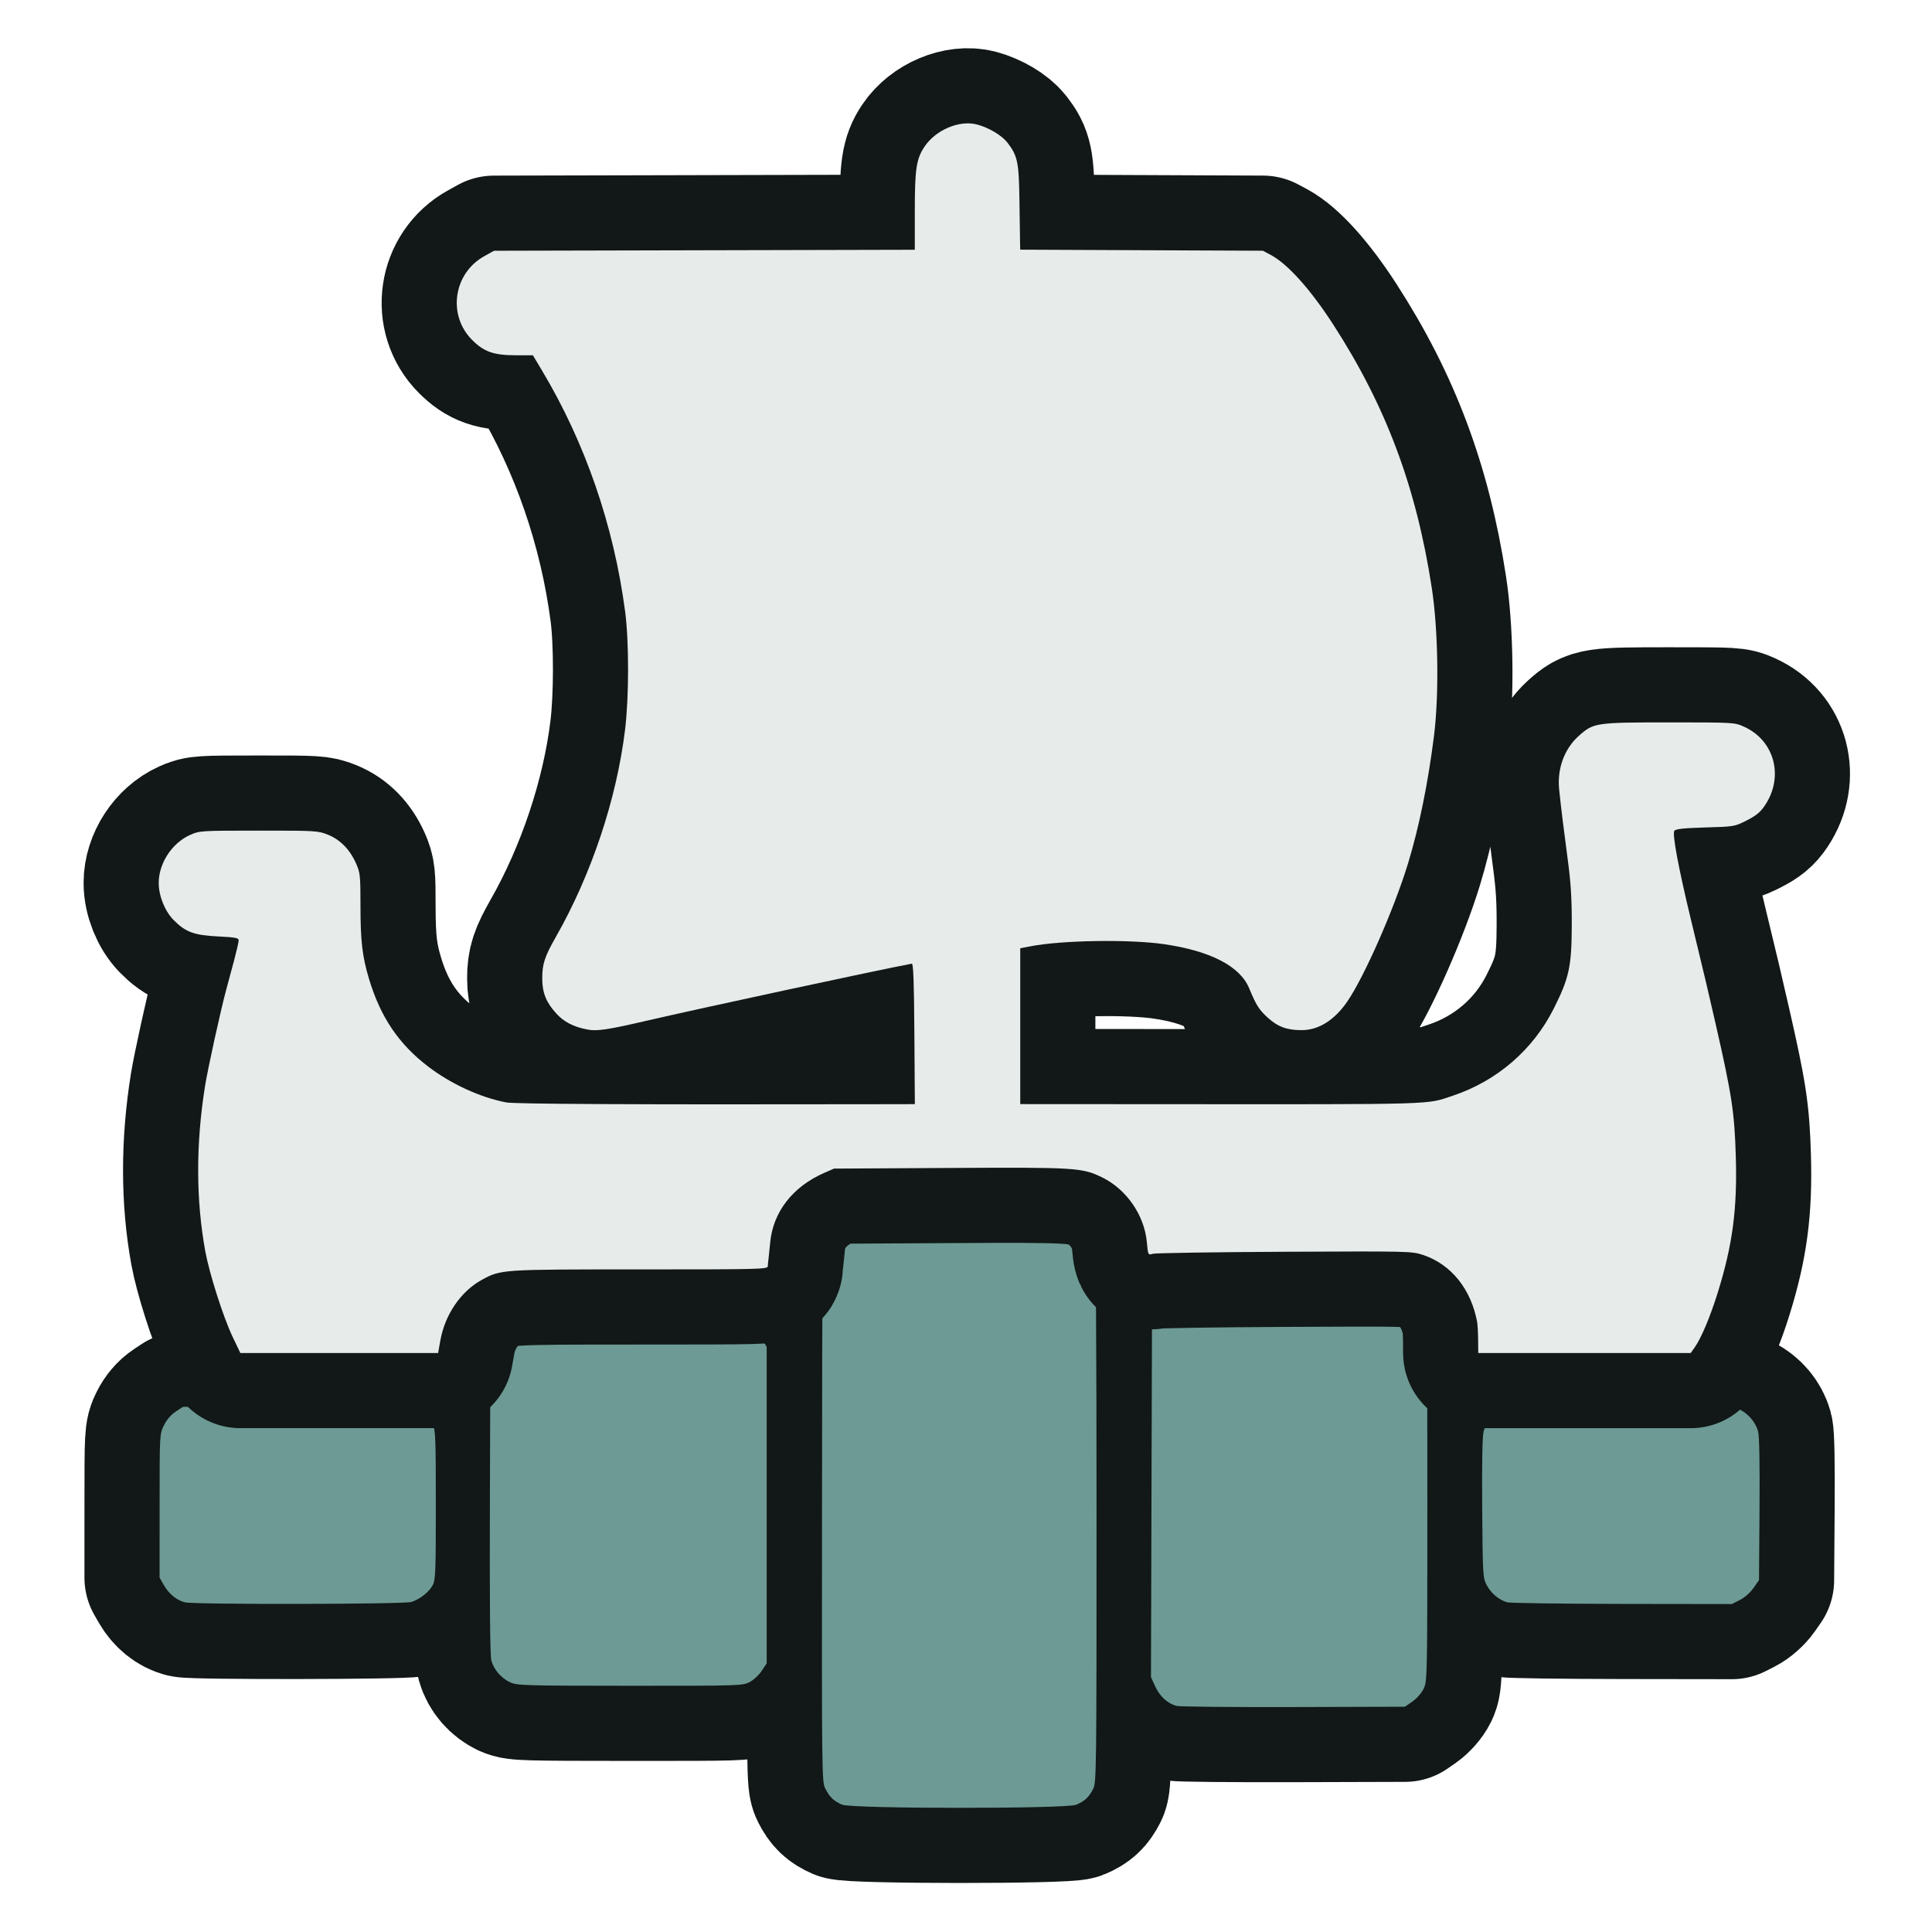
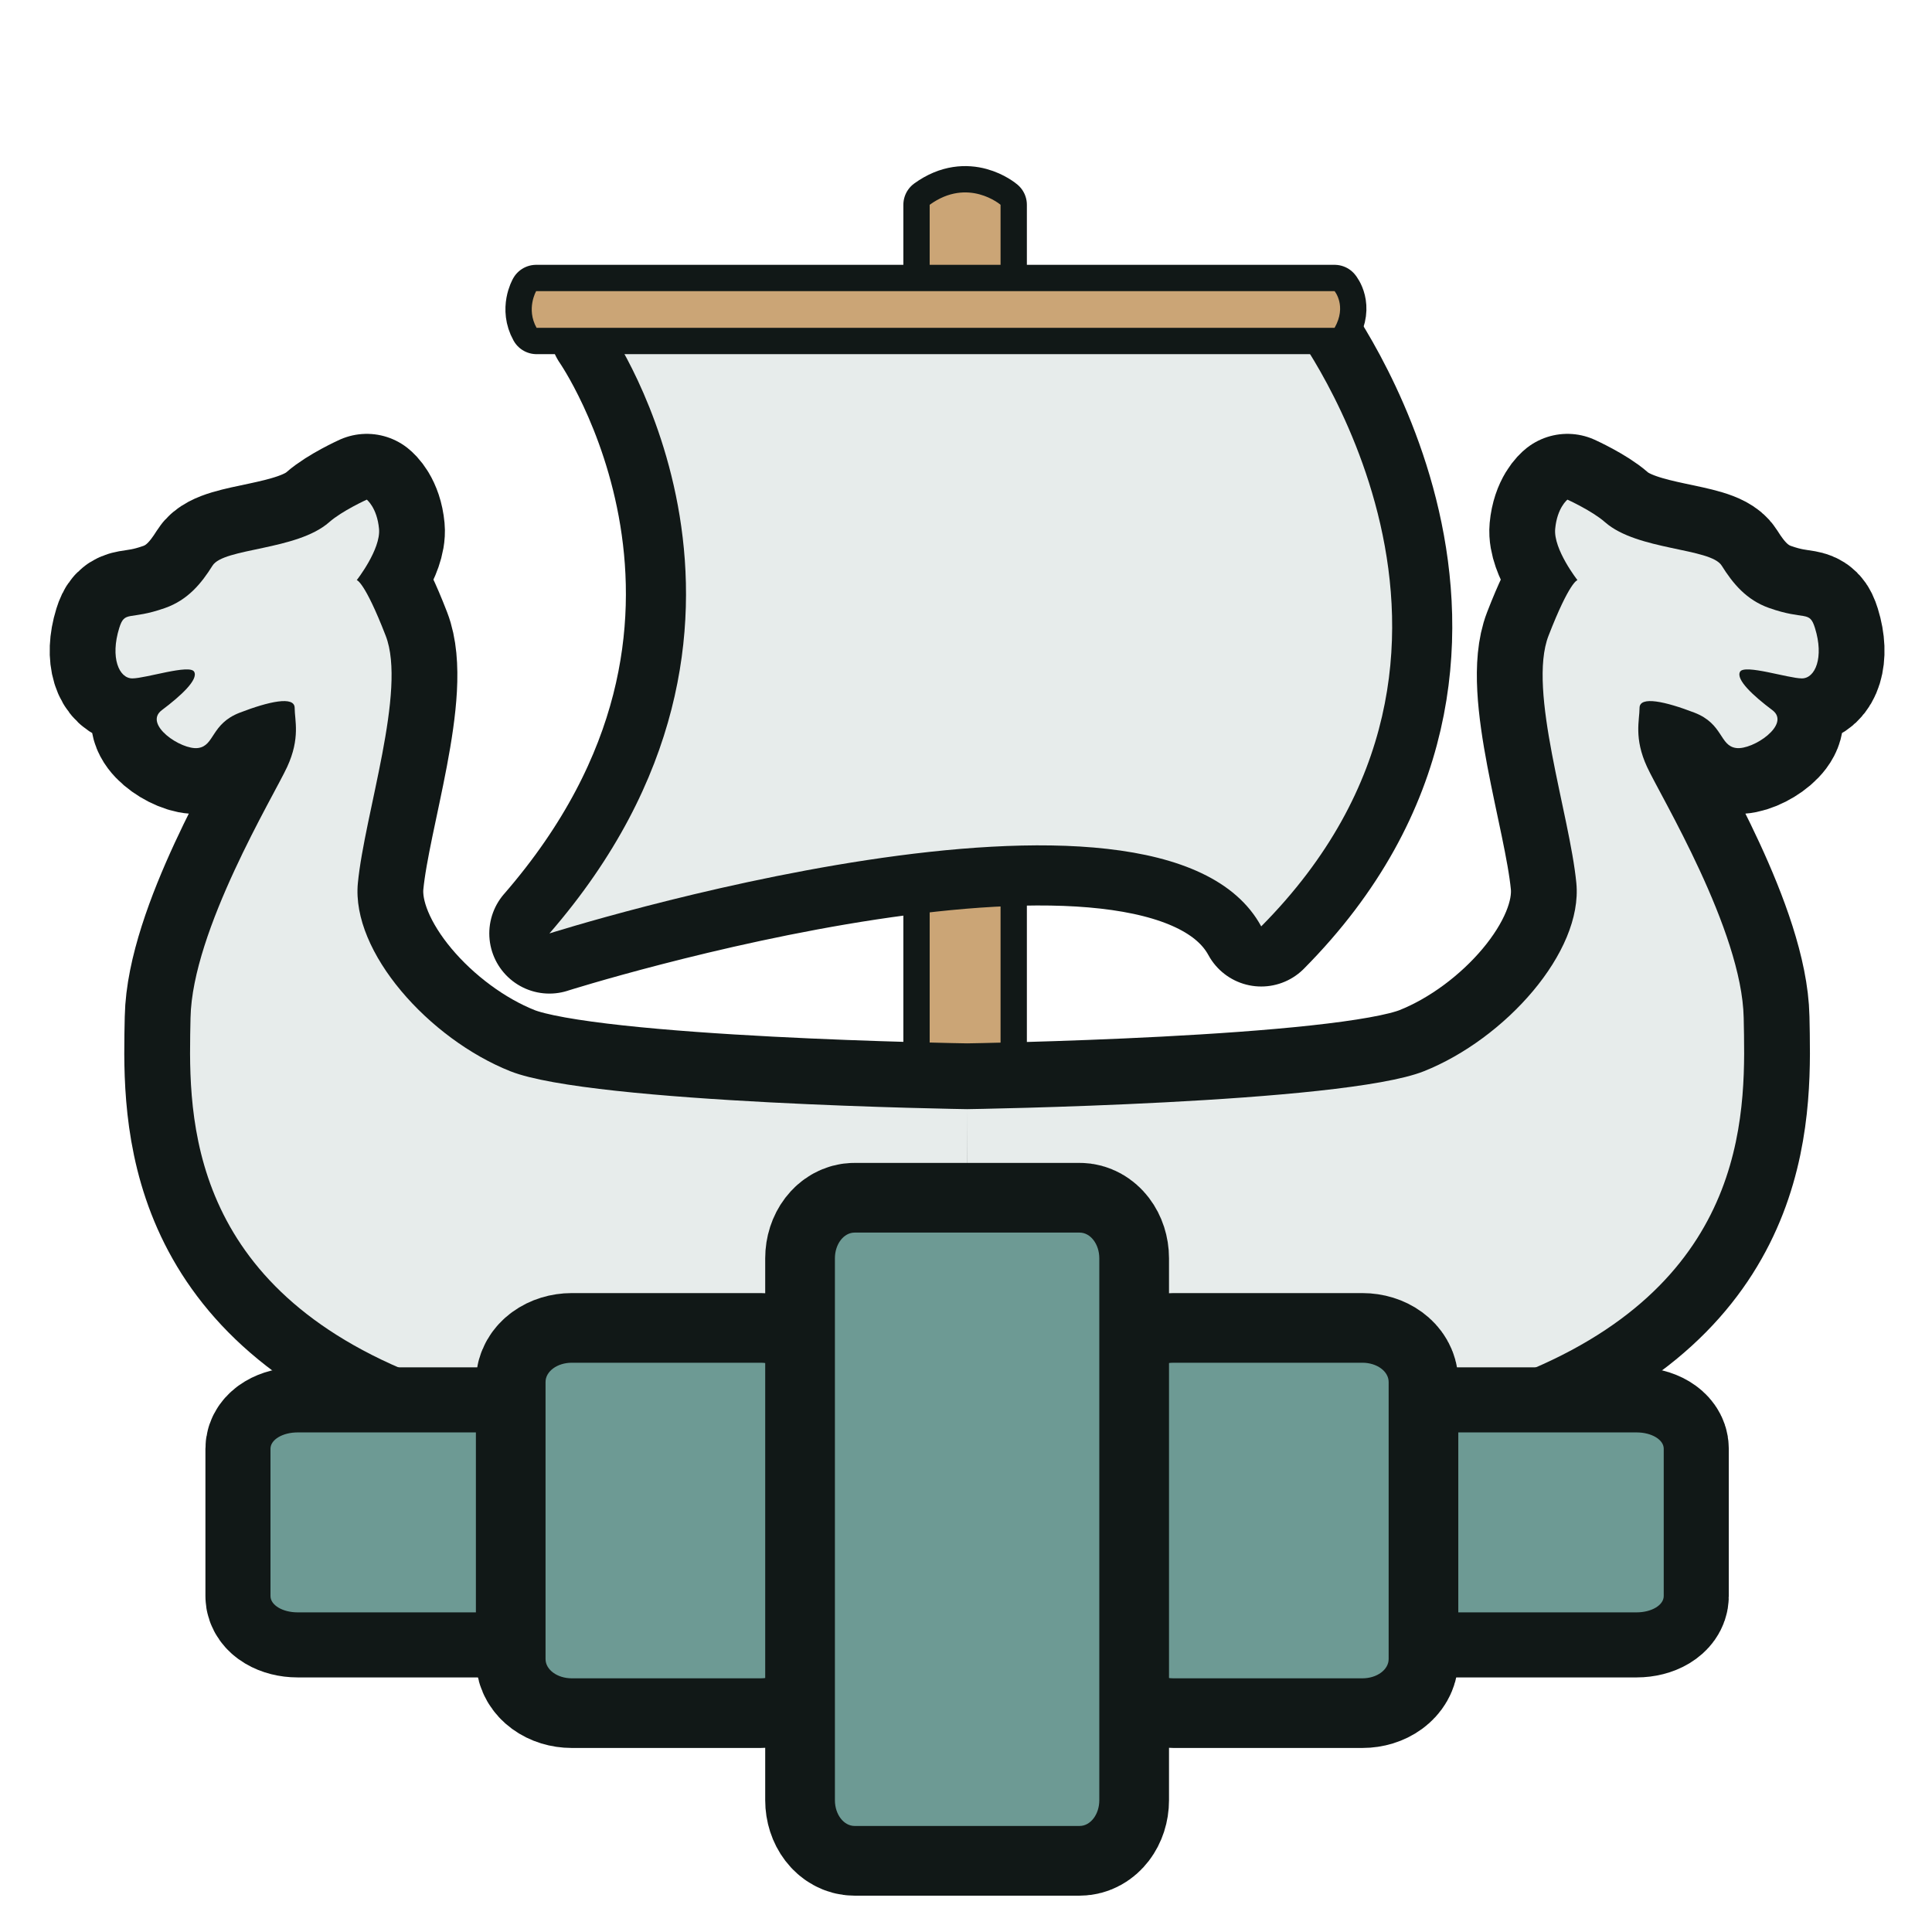
- <svg xmlns="http://www.w3.org/2000/svg" width="256" height="256" viewBox="55 84.5 90 90">
-   <path d="m94.23 168.57c-0.39-0.169-0.579-0.349-0.781-0.746-0.166-0.325-0.168-0.516-0.157-12.827 0.011-12.44 0.011-12.499 0.185-12.859 0.118-0.245 0.296-0.432 0.552-0.582l0.377-0.221 5.266-7e-3c4.703-6e-3 5.293 7e-3 5.52 0.13 0.37 0.2 0.711 0.589 0.806 0.92 0.052 0.183 0.083 4.852 0.083 12.718 0 12.029-5e-3 12.439-0.16 12.743-0.198 0.388-0.39 0.566-0.793 0.734-0.463 0.193-10.452 0.19-10.898-4e-3zm15.558-4.605c-0.42-0.129-0.763-0.447-0.969-0.895l-0.202-0.442 0.046-16.318 0.236-0.402c0.153-0.261 0.354-0.462 0.572-0.573 0.327-0.167 0.461-0.17 5.697-0.148l5.362 0.023 0.312 0.238c0.171 0.131 0.387 0.386 0.48 0.568 0.165 0.323 0.169 0.51 0.169 8.562 0 8.106-3e-3 8.237-0.172 8.588-0.098 0.202-0.323 0.46-0.522 0.598l-0.35 0.242-5.214 0.015c-2.868 8e-3 -5.317-0.016-5.444-0.055zm-31.016-1.093c-0.424-0.193-0.768-0.592-0.885-1.025-0.059-0.221-0.081-2.698-0.066-7.51l0.023-7.181 0.198-0.318c0.109-0.175 0.376-0.423 0.593-0.55l0.395-0.232h10.499l0.368 0.211c0.227 0.13 0.454 0.357 0.593 0.593l0.225 0.382v14.744l-0.233 0.352c-0.128 0.194-0.384 0.429-0.568 0.523-0.326 0.166-0.483 0.171-5.567 0.169-4.893-2e-3 -5.254-0.012-5.574-0.157zm-15.158-3.73c-0.375-0.09-0.746-0.391-0.978-0.796l-0.202-0.352 6.95e-4 -3.344c6.96e-4 -3.343 7.52e-4 -3.344 0.201-3.752 0.126-0.257 0.327-0.492 0.543-0.635l0.343-0.227 5.171-0.025c2.844-0.014 5.296-2e-3 5.448 0.025 0.323 0.058 0.812 0.461 1.018 0.838 0.129 0.235 0.144 0.627 0.144 3.734 0 3.146-0.014 3.497-0.148 3.742-0.175 0.319-0.584 0.641-0.986 0.776-0.326 0.109-10.104 0.125-10.555 0.017zm61.583-4e-3c-0.378-0.114-0.737-0.417-0.937-0.791-0.184-0.344-0.189-0.429-0.214-3.589-0.016-2.113 7e-3 -3.354 0.066-3.573 0.118-0.44 0.461-0.838 0.887-1.032 0.32-0.145 0.68-0.156 5.531-0.157 4.985-2e-3 5.202 5e-3 5.514 0.164 0.417 0.213 0.741 0.6 0.855 1.022 0.058 0.216 0.081 1.498 0.066 3.63l-0.024 3.296-0.255 0.367c-0.149 0.214-0.412 0.446-0.632 0.557l-0.377 0.191-5.126-7e-3c-2.819-4e-3 -5.229-0.038-5.355-0.076z" fill="#6D9A94" stroke="#111817" stroke-width="7" stroke-linejoin="round" stroke-linecap="round" paint-order="stroke" />
-   <path d="m65.82 146.74c-0.435-0.931-1.068-2.919-1.256-3.946-0.439-2.392-0.443-5.011-0.012-7.705 0.13-0.81 0.72-3.497 0.984-4.478 0.095-0.355 0.266-0.988 0.378-1.407s0.205-0.823 0.205-0.898c1.79e-4 -0.114-0.155-0.143-0.958-0.183-1.119-0.055-1.522-0.204-2.074-0.766-0.411-0.419-0.693-1.121-0.693-1.728-9.44e-4 -0.911 0.615-1.854 1.458-2.233 0.44-0.198 0.488-0.201 3.199-0.202 2.674-1e-3 2.765 4e-3 3.232 0.193 0.571 0.231 1.019 0.691 1.307 1.343 0.188 0.426 0.202 0.561 0.202 1.942 0 1.662 0.082 2.371 0.396 3.422 0.53 1.774 1.386 3.045 2.757 4.09 1.072 0.817 2.424 1.438 3.642 1.672 0.387 0.074 5.931 0.102 16.849 0.083l2.181-4e-3 -0.022-3.281c-0.016-2.41-0.048-3.276-0.119-3.263-1.535 0.288-9.905 2.09-12.307 2.648-1.85 0.43-2.356 0.507-2.8 0.422-0.652-0.124-1.102-0.356-1.463-0.757-0.47-0.521-0.644-0.959-0.646-1.623-0.002-0.674 0.111-1.017 0.641-1.948 1.65-2.897 2.824-6.413 3.217-9.641 0.185-1.521 0.187-4.107 0.003-5.503-0.528-4.008-1.861-7.869-3.879-11.24l-0.418-0.699h-0.784c-1.039 0-1.49-0.157-2.047-0.714-1.156-1.156-0.871-3.106 0.571-3.905l0.451-0.25 19.6-0.046v-1.772c0-1.996 0.069-2.458 0.452-3.031 0.524-0.783 1.628-1.249 2.446-1.032 0.55 0.146 1.152 0.504 1.412 0.838 0.482 0.621 0.542 0.911 0.565 2.756 0.012 0.931 0.025 1.816 0.029 1.965l7e-3 0.272 11.303 0.049 0.375 0.2c0.781 0.417 1.842 1.599 2.897 3.229 2.463 3.805 3.873 7.571 4.597 12.277 0.3 1.954 0.345 4.97 0.102 6.9-0.277 2.204-0.697 4.261-1.211 5.944-0.652 2.132-2.037 5.276-2.833 6.434-0.589 0.856-1.327 1.319-2.106 1.324-0.685 4e-3 -1.119-0.153-1.58-0.569-0.416-0.376-0.549-0.585-0.882-1.387-0.426-1.025-1.805-1.737-3.971-2.05-1.604-0.232-4.745-0.183-6.203 0.098l-0.487 0.094v7.259l6.71 4e-3c12.92 7e-3 12.169 0.029 13.441-0.395 2.055-0.686 3.734-2.134 4.7-4.054 0.72-1.431 0.835-1.963 0.841-3.895 4e-3 -1.215-0.042-1.961-0.187-3.048-0.196-1.467-0.314-2.428-0.4-3.26-0.101-0.969 0.236-1.895 0.909-2.5 0.687-0.618 0.784-0.633 4.225-0.633 3.009 0 3.034 1e-3 3.477 0.201 1.422 0.64 1.87 2.326 0.975 3.664-0.21 0.314-0.407 0.477-0.845 0.7-0.565 0.287-0.584 0.291-1.925 0.329-1.005 0.029-1.379 0.069-1.45 0.155-0.108 0.13 0.192 1.739 0.772 4.137 0.686 2.836 0.787 3.262 1.153 4.868 0.751 3.291 0.876 4.11 0.937 6.147 0.074 2.455-0.146 4.121-0.834 6.341-0.355 1.144-0.778 2.148-1.088 2.583l-0.18 0.253h-9.895l-6e-3 -0.614c-3e-3 -0.338-0.024-0.709-0.045-0.826-0.28-1.534-1.213-2.694-2.516-3.128-0.53-0.176-0.619-0.178-6.457-0.15-3.256 0.016-6.019 0.058-6.139 0.094-0.219 0.065-0.22 0.064-0.277-0.552-0.116-1.252-0.953-2.458-2.087-3.009-0.932-0.453-1.215-0.47-7.11-0.437l-5.376 0.03-0.466 0.205c-1.466 0.644-2.378 1.827-2.507 3.251-0.026 0.286-0.06 0.616-0.075 0.732-0.016 0.116-0.031 0.278-0.035 0.36-0.007 0.14-0.349 0.148-5.958 0.148-6.481 0-6.47-7.4e-4 -7.361 0.485-0.975 0.531-1.719 1.615-1.934 2.822l-0.105 0.588h-9.213z" fill="#E7ECEB" stroke="#111817" stroke-width="7" stroke-linejoin="round" stroke-linecap="round" paint-order="stroke" />
+ <svg xmlns="http://www.w3.org/2000/svg" id="svg7" version="1.1" viewBox="70.96 119.96 881.07 881.07">
+   <g id="nokkvi" stroke="#111817" stroke-linecap="round" stroke-linejoin="round" stroke-width="60" style="paint-order:stroke markers fill">
+     <path id="path1" d="m494.93 629.36v-416.01c17.524-12.698 32.325 0 32.325 0v416.73z" fill="#cba576" stroke-width="24" />
+     <path id="path2" d="m321.51 545.66c121.82-140.35 27.442-275.55 27.442-275.55h311.9s110.43 146.14-14.725 272.32c-46.183-84.981-324.62 3.219-324.62 3.219z" fill="#e7eceb" stroke-width="54.83" />
+     <path id="path3" d="m315.48 252.73h364.1s5.689 6.76 0 16.739h-363.92c-4.853-8.691-0.19-16.739-0.19-16.739z" fill="#cba576" stroke-width="24" />
+     <path id="path4" d="m512 625.78s171.17-2.54 208.25-17.27c37.079-14.73 72.635-54.349 69.587-85.841-3.048-31.492-22.349-87.873-12.698-112.76 9.651-24.889 13.206-25.397 13.206-25.397s-11.018-14.039-10.159-23.365c0.889-9.651 5.587-13.333 5.587-13.333s11.274 5.112 17.143 10.286c14.709 12.966 48.127 11.683 53.206 19.81 5.079 8.127 11.251 15.644 21.587 19.302 16.508 5.841 18.386 0.898 20.952 9.143 4.191 13.46 0.127 22.984-5.968 22.984s-26.159-6.603-28.19-3.048c-2.032 3.556 5.977 10.959 14.73 17.524 8.635 6.476-8.889 18.286-16.508 17.27-7.619-1.016-5.841-11.048-19.048-16.127-13.206-5.079-25.016-7.746-25.016-2.159s-2.667 13.714 3.429 26.921c6.095 13.206 43.299 74.518 44.063 114.41 0.751 39.217 4.444 116.83-96.127 160-100.57 43.175-257.9 40-257.9 40zm0 0s-171.17-2.54-208.25-17.27c-37.079-14.73-72.635-54.349-69.587-85.841 3.048-31.492 22.349-87.873 12.698-112.76-9.651-24.889-13.206-25.397-13.206-25.397s11.018-14.039 10.159-23.365c-0.889-9.651-5.587-13.333-5.587-13.333s-11.274 5.112-17.143 10.286c-14.709 12.966-48.127 11.683-53.206 19.81-5.079 8.127-11.251 15.644-21.587 19.302-16.508 5.841-18.386 0.898-20.952 9.143-4.191 13.46-0.127 22.984 5.968 22.984s26.159-6.603 28.19-3.048c2.032 3.556-5.977 10.959-14.73 17.524-8.635 6.476 8.889 18.286 16.508 17.27 7.619-1.016 5.841-11.048 19.048-16.127 13.206-5.079 25.016-7.746 25.016-2.159s2.667 13.714-3.429 26.921c-6.095 13.206-43.299 74.518-44.063 114.41-0.751 39.217-4.444 116.83 96.127 160 100.57 43.175 257.9 40 257.9 40z" fill="#e7eceb" />
+     <path id="path7" d="m724.76 773.2h92.557c6.853 0 12.371 3.316 12.371 7.435v67.192c0 4.119-5.517 7.435-12.371 7.435h-92.557c-6.853 0-12.371-3.316-12.371-7.435v-67.192c0-4.119 5.517-7.435 12.371-7.435zm-425.52 0h-92.557c-6.853 0-12.371 3.316-12.371 7.435v67.192c0 4.119 5.517 7.435 12.371 7.435h92.557c6.853 0 12.371-3.316 12.371-7.435v-67.192c0-4.119-5.517-7.435-12.371-7.435zm0 0h-92.557c-6.853 0-12.371 3.316-12.371 7.435v67.192c0 4.119 5.517 7.435 12.371 7.435h92.557c6.853 0 12.371-3.316 12.371-7.435v-67.192c0-4.119-5.517-7.435-12.371-7.435zm425.52 0h92.557c6.853 0 12.371 3.316 12.371 7.435v67.192c0 4.119-5.517 7.435-12.371 7.435h-92.557c-6.853 0-12.371-3.316-12.371-7.435v-67.192c0-4.119 5.517-7.435 12.371-7.435z" fill="#6d9a94" stroke-width="59.339" />
+     <path id="path6" d="m606.1 741.42h86.151c6.642 0 11.989 3.921 11.989 8.791v126.34c0 4.87-5.347 8.791-11.989 8.791h-86.151c-6.642 0-11.989-3.921-11.989-8.791v-126.34c0-4.87 5.347-8.791 11.989-8.791zm-188.21 0h-86.151c-6.642 0-11.989 3.921-11.989 8.791v126.34c0 4.87 5.347 8.791 11.989 8.791h86.151c6.642 0 11.989-3.921 11.989-8.791v-126.34c0-4.87-5.347-8.791-11.989-8.791z" fill="#6d9a94" stroke-width="63.523" style="paint-order:stroke markers fill" />
+     <path id="path5" d="m512 682.07h51.297c4.966 0 8.992 5.257 8.992 11.741v247.12c0 6.484-4.026 11.741-8.992 11.741h-51.297zm0 0h-51.297c-4.966 0-8.992 5.257-8.992 11.741v247.12c0 6.484 4.026 11.741 8.992 11.741h51.297zm0 0h-51.297c-4.966 0-8.992 5.257-8.992 11.741v247.12c0 6.484 4.026 11.741 8.992 11.741h51.297zm0 0h51.297c4.966 0 8.992 5.257 8.992 11.741v247.12c0 6.484-4.026 11.741-8.992 11.741h-51.297z" fill="#6d9a94" stroke-width="63.576" style="paint-order:stroke markers fill" />
+   </g>
</svg>
